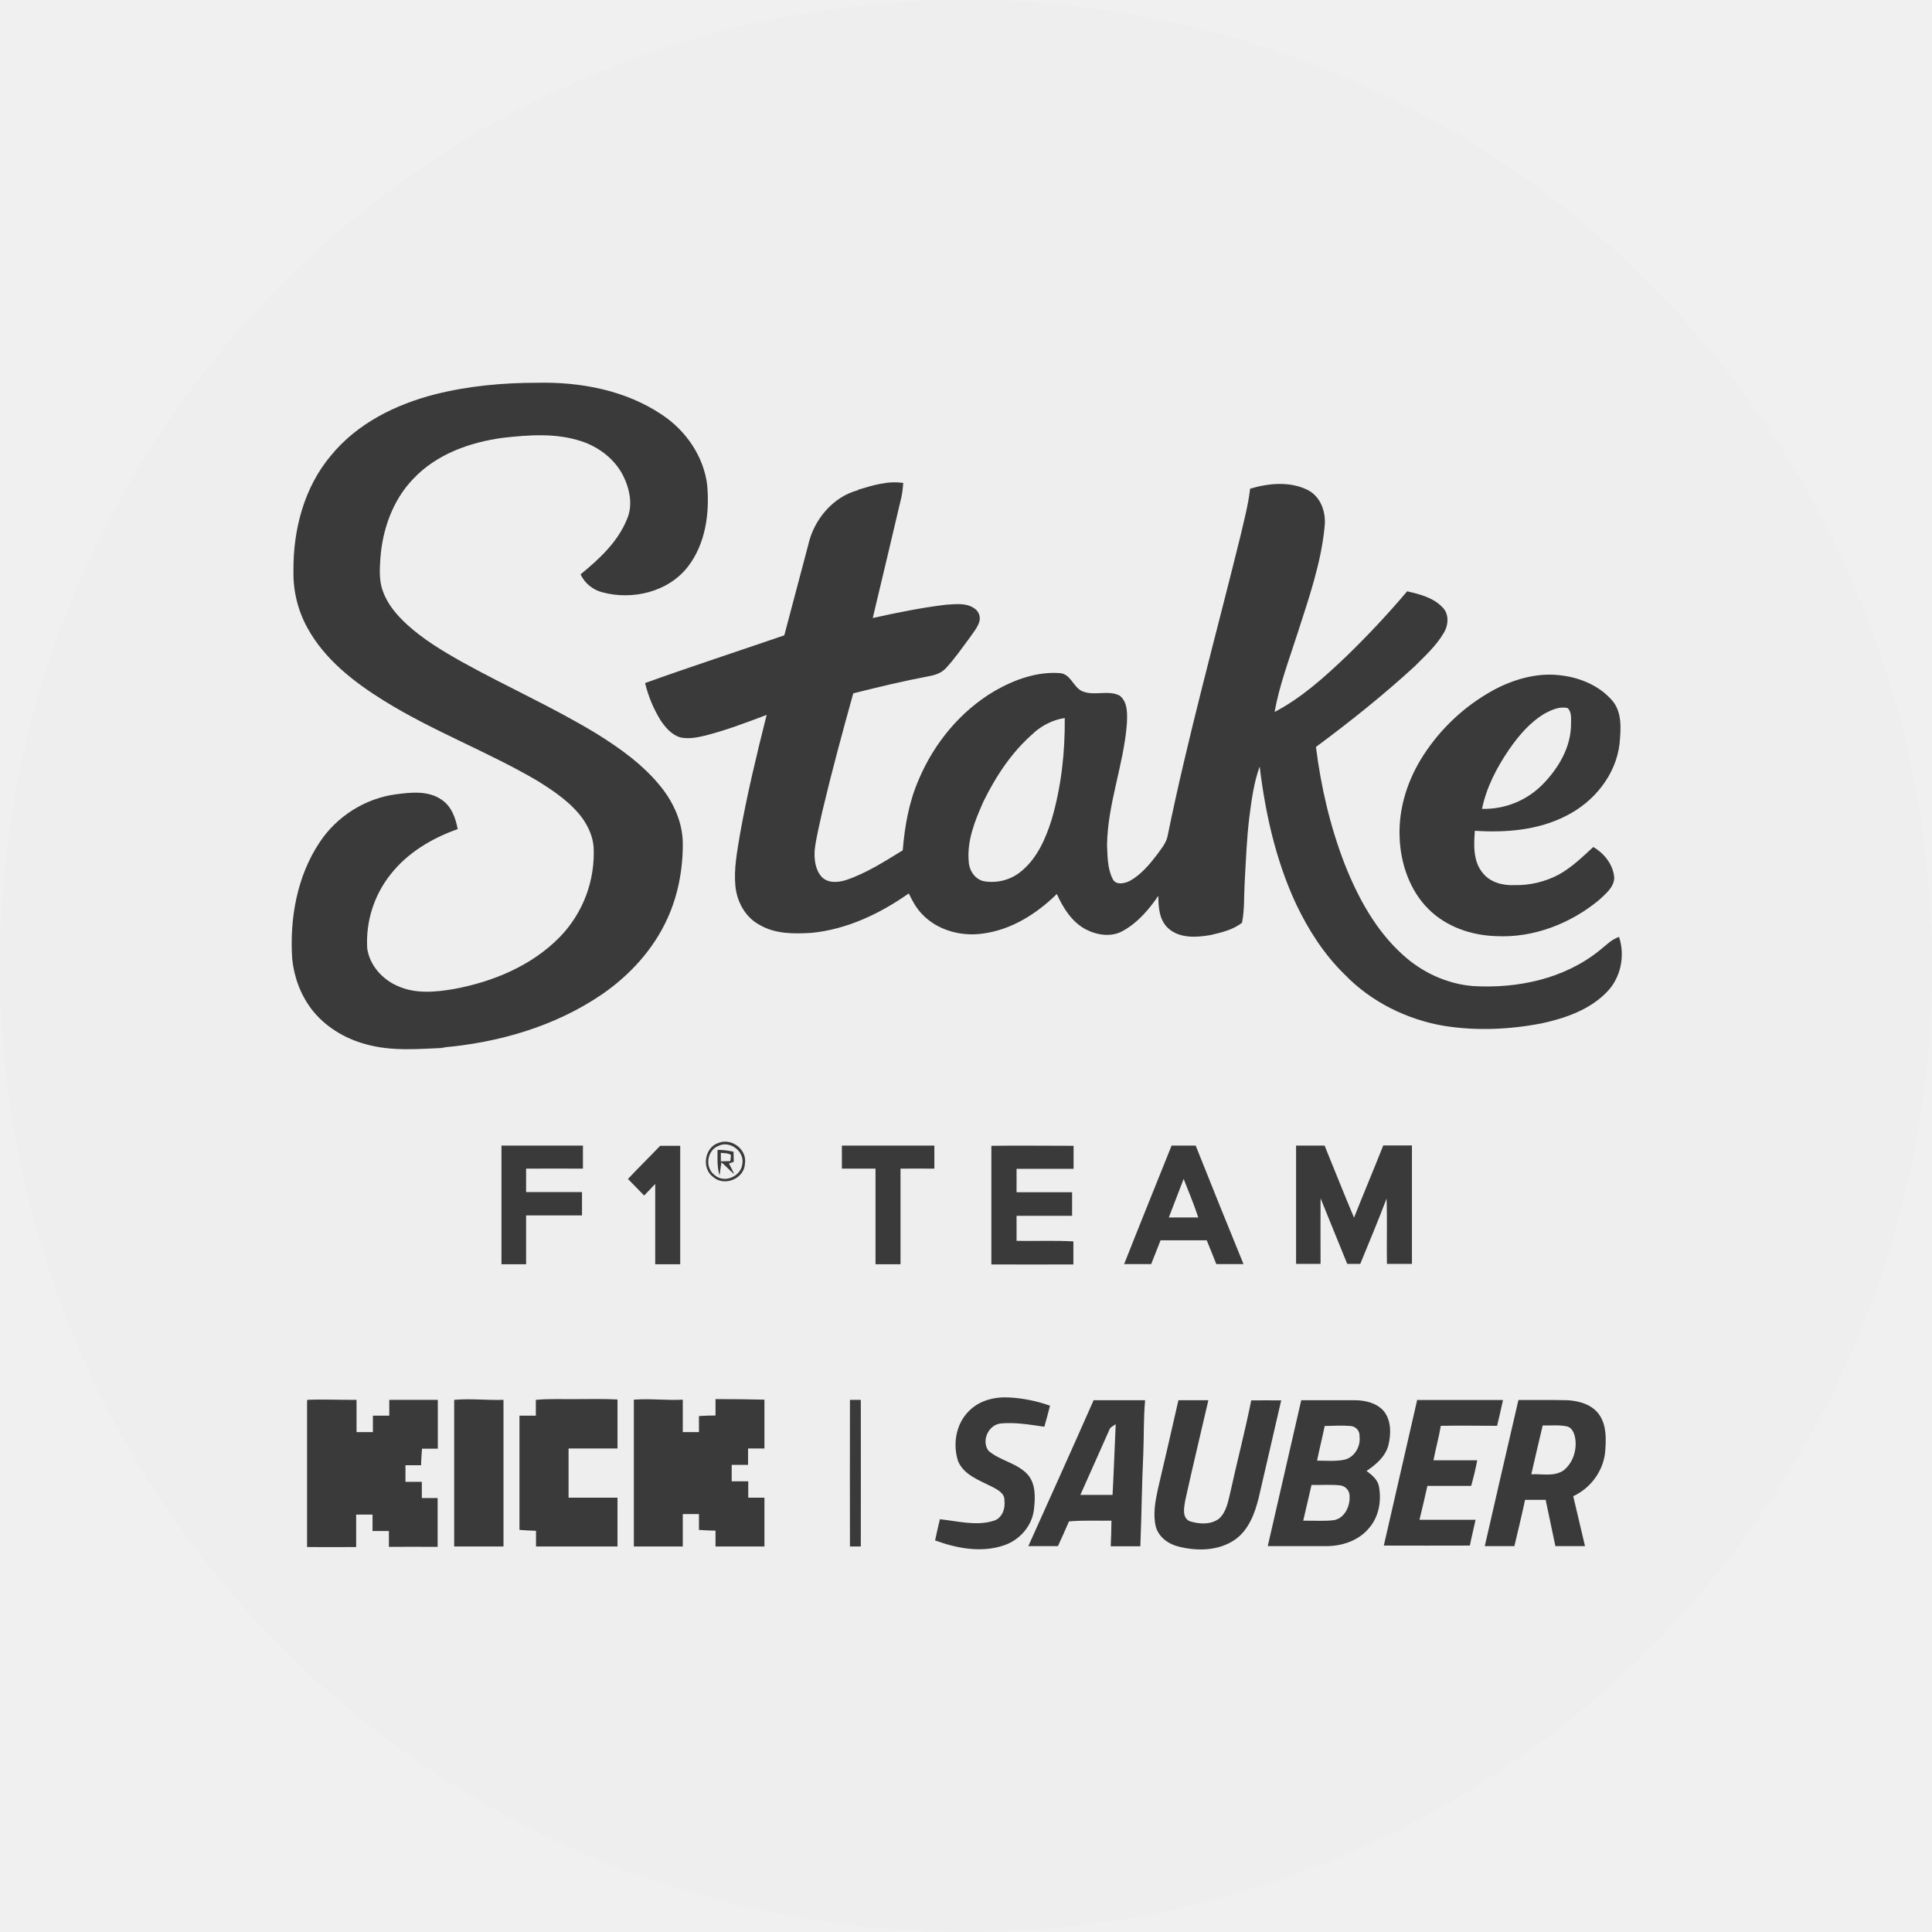
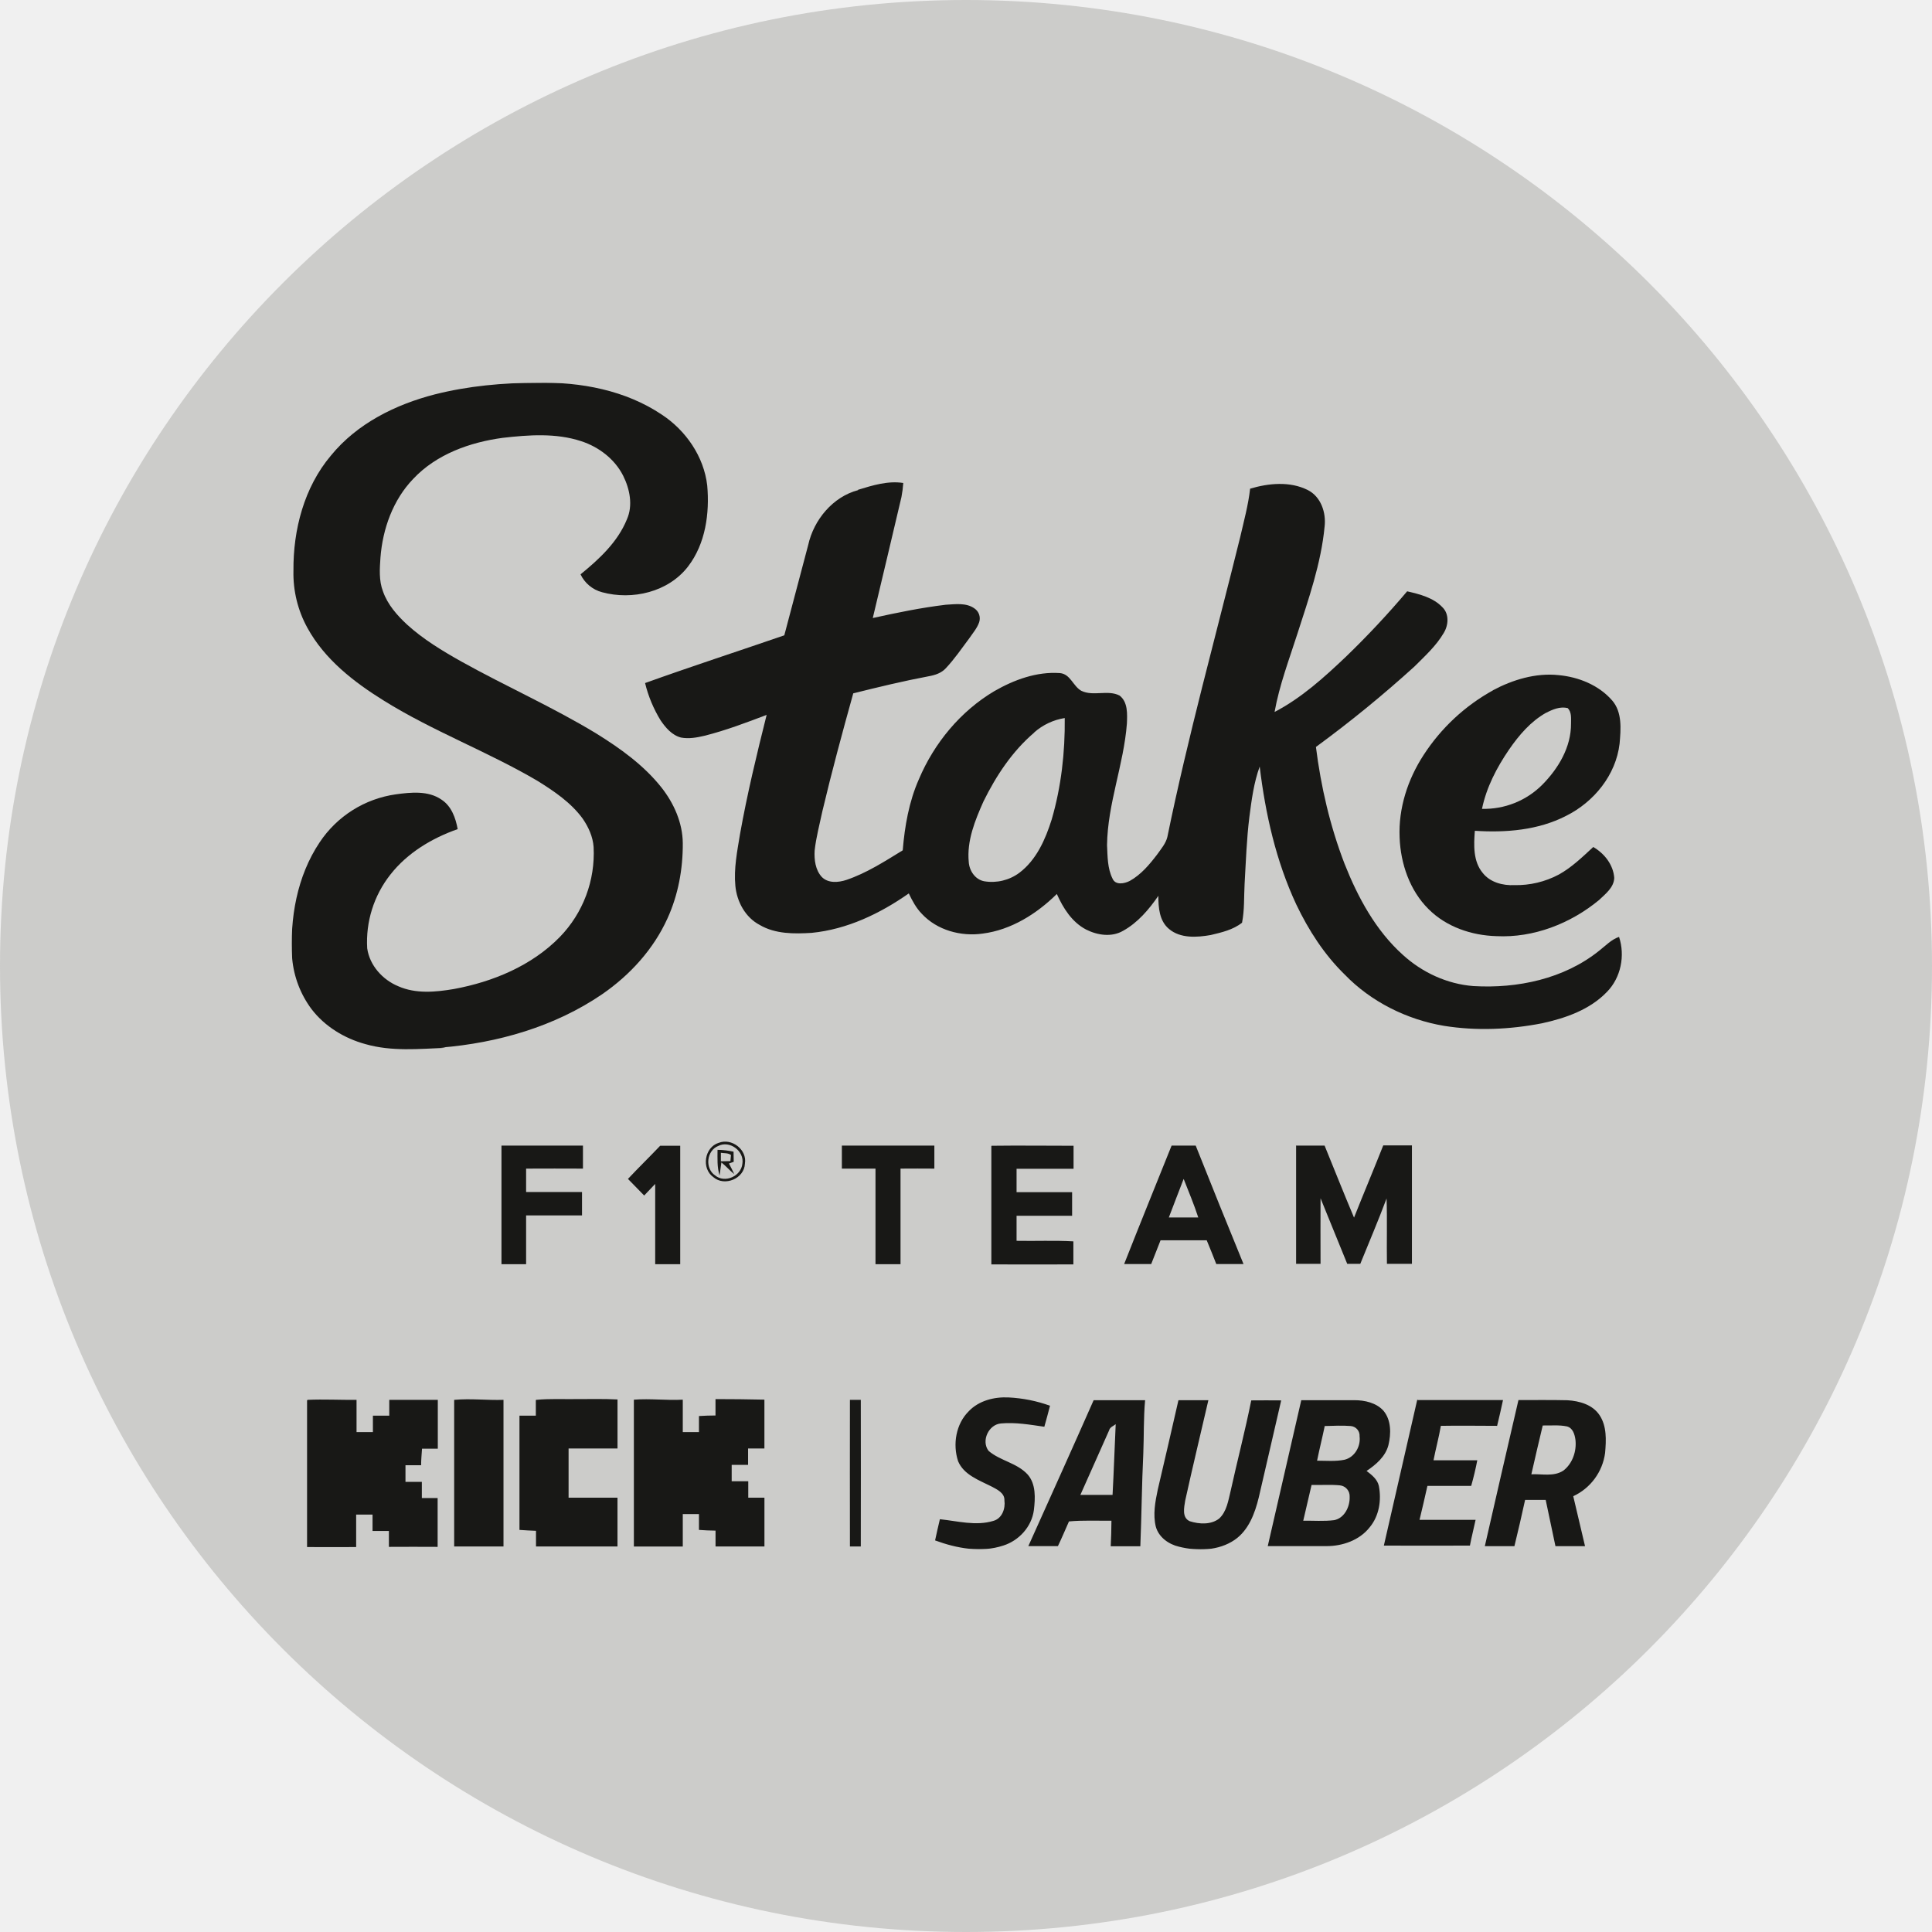
- <svg xmlns="http://www.w3.org/2000/svg" width="106" height="106" viewBox="0 0 106 106" fill="none">
-   <g clip-path="url(#a)" fill="#000">
-     <path d="M23.86 21.637c1.836-.465 3.743-.637 5.64-.637 2.361-.05 4.823.414 6.81 1.749 1.323.869 2.311 2.304 2.493 3.89.131 1.527-.09 3.185-1.05 4.438-1.079 1.405-3.056 1.87-4.721 1.415a1.82 1.82 0 0 1-1.18-.98c1.018-.83 2.037-1.77 2.542-3.012.343-.769.161-1.668-.202-2.396-.464-.92-1.342-1.587-2.31-1.9-1.383-.455-2.876-.344-4.299-.182-1.806.243-3.642.9-4.913 2.254-1.11 1.152-1.676 2.74-1.797 4.316-.04.616-.09 1.263.142 1.86.252.717.767 1.303 1.311 1.809.898.819 1.938 1.445 2.997 2.041 2.432 1.355 4.995 2.487 7.376 3.932 1.322.819 2.613 1.739 3.592 2.972.686.87 1.16 1.94 1.17 3.052.01 1.415-.252 2.84-.837 4.124-.767 1.698-2.059 3.113-3.582 4.164-2.603 1.78-5.741 2.679-8.86 2.932.072 0 .213 0 .283.01-1.473.06-2.976.212-4.419-.203-1.15-.313-2.23-.97-2.956-1.92-.606-.798-.959-1.769-1.06-2.77-.14-2.203.263-4.517 1.504-6.377.938-1.425 2.502-2.416 4.187-2.638.827-.111 1.776-.212 2.502.293.545.354.777 1.01.888 1.617-1.412.495-2.764 1.304-3.693 2.497a5.97 5.97 0 0 0-1.271 4.043c.131.94.848 1.728 1.705 2.082.959.424 2.038.323 3.047.151 2.14-.394 4.268-1.273 5.812-2.85a6.6 6.6 0 0 0 1.857-4.942c-.04-.566-.283-1.102-.606-1.567-.646-.88-1.564-1.496-2.472-2.062-2.734-1.607-5.73-2.719-8.425-4.397-1.645-1.02-3.249-2.264-4.197-3.992a6.2 6.2 0 0 1-.767-3.144c-.02-2.243.585-4.578 2.058-6.317 1.433-1.758 3.542-2.8 5.701-3.355" />
-     <path d="M47.077 26.872c.797-.242 1.634-.505 2.482-.374-.02.263-.05.516-.101.769-.515 2.213-1.05 4.427-1.574 6.64 1.332-.293 2.664-.566 4.006-.728.524-.03 1.12-.12 1.574.203a.66.66 0 0 1 .262.748c-.111.333-.353.606-.545.889-.414.556-.817 1.142-1.291 1.648-.243.262-.586.373-.929.434-1.392.263-2.774.596-4.147.94-.595 2.143-1.18 4.296-1.695 6.469-.151.717-.343 1.425-.423 2.153-.03.505.04 1.071.393 1.455.353.354.908.303 1.342.162 1.11-.374 2.109-1.021 3.098-1.627.11-1.335.343-2.669.887-3.902.838-1.98 2.28-3.73 4.137-4.831 1.09-.627 2.331-1.082 3.602-.99.575.05.717.717 1.17.97.657.323 1.454-.071 2.1.262.464.354.423 1.021.403 1.537-.172 2.254-1.06 4.396-1.09 6.67.03.617.02 1.274.303 1.84.162.374.656.273.949.121.615-.343 1.08-.9 1.503-1.455.212-.303.464-.586.555-.95 1.13-5.529 2.643-10.977 3.995-16.455.202-.88.444-1.759.545-2.658 1.02-.303 2.18-.415 3.158.07.727.364 1.02 1.244.929 2.012-.192 2.021-.878 3.962-1.494 5.882-.454 1.415-.989 2.82-1.25 4.286 1.472-.768 2.713-1.89 3.914-3.032a49 49 0 0 0 3.36-3.588c.686.161 1.433.343 1.937.879.374.364.333.98.07 1.405-.413.707-1.028 1.263-1.603 1.84-1.716 1.576-3.542 3.032-5.409 4.416.273 2.184.777 4.357 1.574 6.419.727 1.84 1.706 3.648 3.189 4.982 1.06.97 2.432 1.607 3.874 1.719 2.422.141 4.975-.394 6.902-1.94.353-.274.666-.617 1.09-.759.343 1.031.1 2.234-.656 3.012-.939.98-2.27 1.445-3.572 1.728-1.766.344-3.592.425-5.368.142-2.048-.344-4.016-1.324-5.459-2.82-1.12-1.092-1.977-2.426-2.653-3.84-1.11-2.376-1.695-4.964-2.008-7.571-.323.89-.444 1.83-.565 2.759-.151 1.223-.192 2.446-.262 3.68-.04.707 0 1.424-.142 2.132-.494.394-1.13.535-1.725.677-.757.131-1.655.192-2.28-.334-.535-.444-.586-1.182-.586-1.819-.514.748-1.13 1.476-1.937 1.92-.625.364-1.412.243-2.028-.07-.777-.405-1.261-1.183-1.604-1.951-1.11 1.092-2.503 1.971-4.066 2.173-1.191.172-2.503-.182-3.34-1.081-.313-.324-.525-.718-.717-1.122-1.584 1.111-3.38 1.97-5.327 2.163-.959.06-1.998.07-2.855-.435-.787-.414-1.251-1.274-1.332-2.143-.091-.95.1-1.89.252-2.83.394-2.203.918-4.376 1.463-6.55-1.12.425-2.24.85-3.4 1.143-.424.1-.868.182-1.302.1-.494-.13-.847-.545-1.12-.95a7.1 7.1 0 0 1-.847-2.04c2.532-.91 5.085-1.74 7.638-2.619.444-1.647.867-3.305 1.311-4.952.303-1.385 1.352-2.649 2.735-3.012zm9.666 13.322c-1.2 1.02-2.089 2.365-2.785 3.78-.464 1.041-.918 2.153-.807 3.315.03.486.353.97.847 1.062a2.53 2.53 0 0 0 1.928-.465c.938-.708 1.432-1.83 1.775-2.921.525-1.8.737-3.69.717-5.57-.626.091-1.201.384-1.675.789z" />
-     <path d="M81.897 37.88c1.1-.587 2.36-.971 3.612-.84 1.1.102 2.21.546 2.946 1.395.555.647.474 1.567.404 2.365-.202 1.729-1.413 3.204-2.936 3.963-1.534.788-3.31.93-5.005.818-.06.788-.1 1.678.434 2.315.403.515 1.1.697 1.735.667a5 5 0 0 0 2.432-.576c.716-.395 1.302-.97 1.897-1.516.605.353 1.1.97 1.15 1.698-.02.525-.484.879-.837 1.213-1.564 1.293-3.592 2.082-5.63 1.98-1.363-.04-2.745-.505-3.724-1.485-1.029-1.021-1.533-2.497-1.584-3.932-.07-1.597.444-3.184 1.312-4.518a10.7 10.7 0 0 1 3.824-3.558zm2.936 1.222c-.848.475-1.493 1.233-2.038 2.022-.676.99-1.241 2.072-1.484 3.254a4.5 4.5 0 0 0 3.31-1.324c.878-.89 1.584-2.062 1.574-3.355 0-.293.04-.627-.182-.85-.413-.1-.827.071-1.19.263zM39.429 62.703c.716-.283 1.574.374 1.442 1.142-.03.819-1.12 1.274-1.735.738-.666-.475-.484-1.637.293-1.88m-.02.172c-.646.253-.747 1.233-.172 1.617.535.445 1.423.04 1.493-.637.121-.697-.696-1.303-1.322-.98m-11.895-.02h4.47v1.263c-1.04-.01-2.08 0-3.118 0v1.284h3.067v1.283h-3.067v2.679h-1.352zm8.707.01h1.1v6.499h-1.372v-4.407l-.606.637c-.292-.303-.595-.607-.888-.91.575-.616 1.18-1.203 1.766-1.82m9.979-.009h5.065v1.263c-.616-.01-1.241 0-1.857 0v5.246h-1.372v-5.246H46.19v-1.263zm8.203.01c1.503-.02 2.997 0 4.5 0v1.263h-3.128v1.284h3.047v1.294h-3.047v1.374c1.04.02 2.079-.03 3.118.03v1.264c-1.504 0-2.997.01-4.5 0v-6.489zm9.868-.01h1.332a730 730 0 0 0 2.623 6.499h-1.493c-.172-.435-.343-.87-.525-1.304h-2.532l-.515 1.304h-1.483c.857-2.173 1.735-4.336 2.603-6.5zm.666 1.84c-.263.697-.545 1.404-.808 2.102h1.615c-.232-.718-.525-1.405-.797-2.103zm6.164-1.84h1.575c.534 1.314 1.06 2.638 1.614 3.952.525-1.324 1.08-2.638 1.604-3.962h1.574v6.499h-1.372c-.02-1.193.02-2.396-.02-3.588-.454 1.212-.959 2.395-1.443 3.588h-.716c-.485-1.203-.979-2.396-1.463-3.599-.01 1.203 0 2.406 0 3.599H71.11v-6.51z" />
-     <path d="M39.368 63.087c.293 0 .585.04.878.101 0 .182.01.364.01.556-.06.02-.192.07-.262.091.1.192.201.384.292.586-.252-.202-.454-.444-.706-.647-.03.243-.07.475-.1.718-.142-.455-.112-.93-.112-1.395zm.182.152v.475c.171 0 .353-.01.524-.01l.03-.334c-.16-.121-.363-.09-.554-.121zm13.6 14.191c.556-.587 1.403-.799 2.19-.759.777.04 1.544.192 2.27.455-.1.384-.201.768-.312 1.153-.787-.112-1.584-.253-2.371-.182-.687.05-1.11.96-.687 1.506.636.546 1.554.657 2.14 1.293.464.526.423 1.304.343 1.961-.121.91-.818 1.668-1.675 1.94-1.221.405-2.563.153-3.744-.282.081-.384.172-.778.263-1.162.968.1 1.977.384 2.936.09.474-.13.666-.667.605-1.121.02-.415-.413-.607-.716-.769-.676-.343-1.514-.636-1.826-1.384-.303-.92-.122-2.042.585-2.74m-36.283-.626c.898-.04 1.796.01 2.694 0v1.769h.898v-.9h.898v-.87h2.663v2.68h-.867c-.02.303-.05.606-.05.909h-.858v.91h.898v.89h.867v2.678c-.888-.01-1.786 0-2.674 0v-.87h-.898v-.9h-.898v1.78c-.898 0-1.796.01-2.693 0v-8.036zm8.062 0c.898-.081 1.796.03 2.694 0v8.045h-2.705v-8.045zm4.49 0c.726-.07 1.462-.03 2.2-.04.746 0 1.503-.02 2.26.02v2.688h-2.685v2.699h2.684v2.678h-4.47v-.859c-.302-.01-.605-.03-.908-.05v-6.267h.898v-.859zm5.367-.01c.888-.07 1.786.05 2.674 0v1.779h.888v-.88q.454-.03.908-.03v-.9c.898 0 1.786.01 2.684.03v2.68h-.898v.899h-.898v.9h.908v.899h.888v2.678h-2.684v-.869c-.303 0-.605-.02-.908-.04v-.87h-.888v1.78h-2.684v-8.056zm11.836.01h.605c.01 2.678 0 5.367 0 8.045h-.595c-.01-2.678 0-5.367 0-8.045zm13.369.02h2.835c-.09.98-.06 1.961-.1 2.941-.082 1.688-.092 3.376-.162 5.074H60.94c.02-.465.04-.93.04-1.405-.776.01-1.553-.03-2.33.04-.202.456-.394.91-.606 1.355H56.42c1.2-2.668 2.401-5.326 3.582-8.005zm.867 1.638c-.534 1.182-1.049 2.375-1.584 3.557h1.766c.07-1.293.111-2.587.172-3.88-.121.1-.293.15-.354.312zm3.814-1.638h1.625c-.424 1.84-.868 3.67-1.272 5.509-.06.374-.191.94.253 1.132.514.161 1.15.202 1.604-.142.424-.384.505-.99.636-1.516.363-1.657.797-3.305 1.13-4.973.545-.01 1.1 0 1.644 0-.413 1.78-.817 3.558-1.23 5.327-.212.87-.556 1.799-1.322 2.325-.888.606-2.049.626-3.058.374-.565-.132-1.11-.516-1.27-1.102-.162-.667-.031-1.365.11-2.032.384-1.627.757-3.264 1.13-4.892zm6.72 0h2.916c.575 0 1.2.142 1.594.576.434.516.424 1.264.273 1.89-.162.627-.686 1.072-1.2 1.415.282.213.594.455.675.82.151.777.02 1.647-.504 2.273-.555.708-1.484 1.031-2.361 1.031h-3.23c.606-2.668 1.232-5.337 1.837-8.005m1.292 1.395c-.131.637-.293 1.273-.424 1.92.494 0 1.009.05 1.503-.05.555-.132.898-.728.828-1.284a.53.53 0 0 0-.485-.566c-.474-.04-.948-.01-1.412 0zm-1.19 5.215c.564-.01 1.14.04 1.704-.03.565-.111.868-.738.848-1.284a.593.593 0 0 0-.535-.626c-.514-.05-1.04-.01-1.554-.02-.151.656-.302 1.303-.454 1.95zm6.285-6.62h4.682c-.101.475-.212.95-.323 1.415-1.03 0-2.058-.02-3.088 0-.11.637-.282 1.264-.403 1.89h2.401c-.09.475-.202.94-.333 1.405h-2.401c-.141.627-.283 1.243-.434 1.86h3.077c-.1.475-.222.94-.312 1.415-1.574.01-3.148 0-4.722 0 .615-2.669 1.22-5.337 1.836-8.015zm5.55 0c.887 0 1.785-.01 2.673.01.656.04 1.373.243 1.756.819.403.606.363 1.374.303 2.072-.121 1.03-.808 1.94-1.746 2.375.222.91.424 1.83.646 2.74h-1.625c-.181-.85-.353-1.699-.534-2.538h-1.13c-.182.85-.384 1.698-.586 2.537h-1.624c.615-2.668 1.22-5.347 1.846-8.015zm1.311 1.395c-.212.89-.424 1.789-.625 2.678.585-.03 1.23.142 1.755-.202.505-.384.737-1.071.666-1.688-.04-.293-.141-.657-.474-.738-.434-.09-.878-.04-1.322-.05" />
+ <svg xmlns="http://www.w3.org/2000/svg" width="64" height="64" viewBox="0 0 64 64" fill="none">
+   <g clip-path="url(#a)">
+     <mask id="b" style="mask-type:luminance" maskUnits="userSpaceOnUse" x="9" y="12" width="45" height="40">
+       <path d="M9.66 12.68h44.076v38.64H9.66z" fill="#fff" />
+     </mask>
+     <g mask="url(#b)" fill="#000">
+       <path d="M14.406 13.064c1.109-.28 2.26-.385 3.405-.385 1.426-.03 2.912.25 4.112 1.056.799.525 1.395 1.391 1.505 2.349.08.922-.054 1.923-.634 2.68-.651.848-1.845 1.128-2.85.854a1.1 1.1 0 0 1-.713-.592c.615-.501 1.23-1.069 1.535-1.819.207-.464.097-1.006-.122-1.446-.28-.556-.81-.958-1.394-1.147-.835-.275-1.737-.208-2.596-.11-1.09.147-2.2.543-2.966 1.36-.67.696-1.012 1.655-1.085 2.607-.025.372-.055.762.085 1.123.152.433.463.786.792 1.092.542.494 1.17.872 1.81 1.232 1.468.818 3.015 1.502 4.453 2.374.798.495 1.578 1.05 2.169 1.795.414.525.7 1.171.706 1.842.006.855-.152 1.715-.505 2.49-.463 1.026-1.244 1.88-2.163 2.514-1.572 1.075-3.466 1.618-5.35 1.77.044 0 .13 0 .171.007-.889.036-1.796.128-2.668-.123-.694-.189-1.346-.586-1.784-1.16a3.3 3.3 0 0 1-.64-1.671c-.085-1.33.158-2.728.908-3.85a3.64 3.64 0 0 1 2.528-1.593c.499-.068 1.072-.128 1.51.176.33.214.47.61.536.977-.852.299-1.668.787-2.23 1.507a3.6 3.6 0 0 0-.767 2.441c.08.568.512 1.044 1.03 1.257.579.256 1.23.195 1.84.092 1.291-.238 2.576-.769 3.508-1.721a3.98 3.98 0 0 0 1.122-2.984c-.024-.342-.171-.665-.366-.946-.39-.531-.944-.903-1.493-1.245-1.65-.97-3.46-1.642-5.086-2.655-.994-.616-1.962-1.367-2.534-2.41a3.74 3.74 0 0 1-.464-1.898c-.012-1.355.354-2.764 1.243-3.815.865-1.06 2.138-1.69 3.442-2.025" />
+       <path d="M28.424 16.225c.481-.147.986-.305 1.498-.226q-.016.236-.06.464c-.311 1.336-.634 2.673-.95 4.01.803-.178 1.608-.343 2.418-.44.316-.018.676-.073.95.122a.4.4 0 0 1 .158.452c-.067.2-.213.366-.329.537-.25.335-.493.69-.78.995-.146.158-.353.225-.56.262-.84.158-1.675.36-2.504.567-.36 1.294-.712 2.594-1.023 3.906-.091.433-.207.86-.256 1.3-.018.305.024.646.238.878.213.214.548.183.81.098.67-.226 1.273-.616 1.87-.982.067-.806.207-1.612.536-2.356.506-1.196 1.377-2.252 2.498-2.917.658-.378 1.407-.653 2.174-.598.348.03.433.433.707.586.396.195.878-.043 1.268.158.28.214.255.617.243.928-.104 1.361-.64 2.654-.658 4.027.018.373.012.77.183 1.111.098.226.396.165.573.073.371-.207.652-.543.907-.878.128-.183.28-.354.335-.574.683-3.338 1.596-6.627 2.413-9.935.122-.531.268-1.062.329-1.605.616-.183 1.316-.25 1.906.043.44.22.616.75.561 1.214-.116 1.22-.53 2.393-.902 3.552-.274.854-.597 1.703-.755 2.588.89-.464 1.639-1.142 2.364-1.831q1.069-1.032 2.028-2.166c.415.097.866.207 1.17.53.226.22.2.592.042.849-.25.427-.62.762-.968 1.11a40 40 0 0 1-3.266 2.667c.165 1.319.47 2.63.95 3.875.44 1.111 1.03 2.203 1.926 3.009.64.585 1.469.97 2.34 1.037 1.462.086 3.003-.237 4.166-1.171.214-.165.403-.372.659-.458.207.622.06 1.349-.397 1.818-.566.592-1.37.873-2.156 1.044-1.066.207-2.169.256-3.241.085-1.237-.207-2.425-.799-3.296-1.702-.676-.66-1.194-1.465-1.602-2.319-.67-1.434-1.023-2.997-1.212-4.57-.195.537-.268 1.104-.341 1.665-.092.738-.116 1.477-.159 2.222-.024.427 0 .86-.085 1.287-.299.238-.683.323-1.042.409-.457.079-1 .116-1.377-.202-.323-.268-.353-.713-.353-1.098-.31.451-.683.891-1.17 1.16-.377.219-.852.146-1.224-.043-.47-.245-.762-.714-.969-1.178-.67.66-1.511 1.19-2.455 1.312-.719.104-1.511-.11-2.016-.653-.19-.195-.317-.433-.433-.677-.957.67-2.041 1.19-3.216 1.306-.58.036-1.207.042-1.724-.263-.476-.25-.756-.77-.805-1.294-.055-.573.06-1.14.153-1.708.237-1.33.554-2.643.883-3.955-.676.256-1.352.513-2.053.69-.256.06-.524.11-.786.06-.298-.078-.511-.329-.676-.573a4.3 4.3 0 0 1-.512-1.232c1.53-.55 3.07-1.05 4.612-1.581.268-.995.523-1.996.791-2.99.184-.836.817-1.6 1.652-1.819zm5.836 8.043c-.725.616-1.261 1.428-1.682 2.282-.28.629-.554 1.3-.487 2.002.018.293.213.585.512.641a1.53 1.53 0 0 0 1.164-.28c.566-.428.864-1.106 1.071-1.764.317-1.087.445-2.228.433-3.363a2 2 0 0 0-1.011.476z" />
+       <path d="M49.447 22.87c.664-.354 1.425-.585 2.181-.506.664.061 1.334.33 1.779.842.335.39.286.946.244 1.428-.122 1.044-.853 1.935-1.773 2.393-.926.476-1.998.561-3.022.494-.036.475-.06 1.013.262 1.397.243.311.664.421 1.048.403a3 3 0 0 0 1.468-.348c.432-.238.786-.585 1.145-.915.366.213.665.586.695 1.025-.012.317-.292.53-.505.733-.945.78-2.17 1.257-3.4 1.195-.823-.024-1.657-.305-2.248-.897-.621-.616-.926-1.507-.957-2.374-.042-.964.269-1.922.793-2.727a6.46 6.46 0 0 1 2.308-2.149zm1.773.739c-.512.286-.901.744-1.23 1.22-.409.598-.75 1.252-.897 1.965a2.72 2.72 0 0 0 1.999-.8c.53-.537.956-1.244.95-2.025 0-.177.024-.378-.11-.513-.249-.06-.499.043-.718.159zm-27.414 14.25c.432-.172.95.225.87.689-.017.494-.675.77-1.047.445-.402-.286-.292-.988.177-1.135m-.012.103c-.39.153-.45.745-.104.977.323.268.86.024.902-.385.073-.42-.42-.787-.798-.592m-7.182-.012h2.699v.763c-.628-.006-1.256 0-1.883 0v.775h1.852v.775h-1.852v1.617h-.816zm5.257.006h.664v3.924h-.829v-2.66l-.365.384c-.177-.183-.36-.367-.537-.55.348-.371.713-.726 1.067-1.098m6.025-.006h3.058v.763c-.372-.006-.75 0-1.121 0v3.167h-.829v-3.167h-1.114v-.763zm4.953.006c.907-.012 1.809 0 2.716 0v.763h-1.888v.775h1.84v.781h-1.84v.83c.628.012 1.255-.018 1.882.018v.763c-.908 0-1.81.006-2.717 0v-3.918zm5.957-.006h.805q.782 1.966 1.584 3.924h-.902q-.154-.394-.317-.787h-1.529l-.31.787h-.896c.517-1.312 1.047-2.618 1.572-3.924zm.403 1.111c-.16.421-.33.848-.488 1.27h.975c-.14-.434-.317-.849-.481-1.27zm3.721-1.11h.951c.323.792.64 1.592.975 2.385.317-.8.652-1.593.968-2.392h.95v3.924h-.828c-.012-.72.012-1.447-.012-2.166-.274.732-.579 1.446-.871 2.166h-.432c-.293-.726-.592-1.447-.884-2.173-.006.726 0 1.453 0 2.173h-.81v-3.93z" />
+       <path d="M23.77 38.09c.176 0 .353.024.53.061 0 .11.005.22.005.336-.036.012-.115.042-.158.055.06.116.122.232.177.354-.152-.122-.275-.268-.427-.39-.018.146-.042.286-.06.433-.086-.275-.068-.562-.068-.843zm.11.092v.287c.103 0 .212-.006.316-.006l.018-.202c-.097-.073-.22-.054-.335-.073zm8.21 8.568c.336-.354.848-.482 1.323-.458.469.024.932.116 1.37.275q-.089.347-.188.696c-.475-.068-.956-.153-1.431-.11-.415.03-.67.58-.415.91.384.329.938.396 1.292.78.28.317.255.787.207 1.184-.073.55-.494 1.007-1.011 1.171-.738.245-1.548.093-2.261-.17a29 29 0 0 1 .159-.702c.584.06 1.193.232 1.772.055.287-.079.403-.403.366-.677.012-.25-.25-.367-.433-.465-.408-.206-.914-.383-1.102-.835-.183-.556-.074-1.233.353-1.654m-21.906-.378c.542-.025 1.084.006 1.626 0v1.068h.542v-.544h.542v-.525h1.608v1.618h-.523c-.012.183-.03.366-.03.549h-.518v.55h.542v.537h.523v1.617c-.536-.006-1.078 0-1.614 0v-.526h-.542v-.543h-.543v1.075c-.542 0-1.084.006-1.626 0v-4.852zm4.867 0c.542-.05 1.085.018 1.627 0v4.857h-1.634v-4.857zm2.711 0c.438-.043.883-.019 1.328-.025.45 0 .908-.012 1.365.012v1.624h-1.621v1.63h1.62v1.616h-2.699v-.519q-.273-.01-.548-.03v-3.784h.542v-.518zm3.24-.006c.537-.043 1.079.03 1.615 0v1.074h.536v-.532q.275-.018.548-.018v-.543c.542 0 1.079.006 1.62.018v1.618h-.541v.543h-.543v.543h.549v.543h.536v1.617h-1.62v-.525c-.184 0-.366-.012-.549-.024v-.525h-.536v1.075h-1.62v-4.864zm7.147.006h.365c.006 1.617 0 3.24 0 4.857h-.36c-.005-1.617 0-3.24 0-4.857zm8.072.012h1.711c-.054.591-.036 1.184-.06 1.775-.05 1.02-.056 2.039-.098 3.064h-.981c.012-.28.024-.562.024-.848-.468.006-.937-.019-1.407.024-.122.275-.238.55-.366.818h-.98c.724-1.611 1.45-3.216 2.163-4.833zm.523.989c-.322.713-.633 1.434-.956 2.147h1.066c.042-.78.067-1.562.104-2.342-.073.06-.177.09-.214.188zm2.303-.99h.981c-.256 1.112-.524 2.216-.768 3.327-.036.226-.115.567.153.683.31.098.694.122.968-.085.256-.232.305-.598.384-.916.22-1 .481-1.995.683-3.002.329-.006.664 0 .992 0-.25 1.075-.493 2.148-.743 3.216-.128.525-.335 1.086-.798 1.404-.536.366-1.237.378-1.846.226-.341-.08-.67-.312-.767-.666-.098-.403-.019-.824.066-1.227.232-.982.458-1.97.683-2.953zm4.057 0h1.76c.348 0 .725.086.963.348.262.312.256.764.165 1.142-.098.378-.414.647-.724.854.17.129.358.275.407.495.091.47.012.994-.304 1.372-.335.428-.896.623-1.426.623h-1.95c.366-1.611.744-3.222 1.11-4.833m.78.843c-.079.385-.177.769-.256 1.16.299 0 .61.03.908-.031.335-.08.542-.44.5-.775a.32.32 0 0 0-.293-.342c-.286-.024-.572-.006-.853 0zm-.718 3.149c.34-.006.688.024 1.029-.019.34-.067.524-.445.512-.775a.36.36 0 0 0-.323-.378c-.31-.03-.628-.006-.939-.012q-.136.593-.274 1.178zm3.794-3.997h2.827c-.06.286-.128.573-.195.854-.622 0-1.242-.012-1.864 0-.066.385-.17.763-.243 1.141h1.45a10 10 0 0 1-.202.848h-1.45c-.085.379-.17.75-.261 1.124h1.857c-.06.286-.134.567-.188.854-.95.006-1.9 0-2.851 0 .371-1.612.736-3.223 1.108-4.84zm3.352 0c.535 0 1.077-.006 1.613.006.396.024.83.146 1.06.494.244.366.22.83.184 1.251a1.85 1.85 0 0 1-1.055 1.434c.134.55.256 1.105.39 1.654h-.98c-.11-.513-.214-1.025-.323-1.532h-.682c-.11.513-.232 1.025-.354 1.532h-.98c.37-1.611.736-3.228 1.114-4.84zm.791.842c-.128.537-.256 1.08-.377 1.617.353-.018.742.086 1.06-.122.304-.232.444-.647.401-1.02-.024-.176-.085-.396-.286-.445-.262-.054-.53-.024-.798-.03" />
+     </g>
+     <path opacity=".25" d="M32 64c17.673 0 32-14.327 32-32S49.673 0 32 0 0 14.327 0 32s14.327 32 32 32" fill="#5F5F57" />
  </g>
-   <circle opacity=".25" cx="53" cy="53" r="53" fill="#E8E8E8" />
  <defs>
    <clipPath id="a">
-       <path fill="#fff" d="M16 21h73v64H16z" />
+       <path fill="#fff" d="M0 0h64v64H0z" />
    </clipPath>
  </defs>
</svg>
